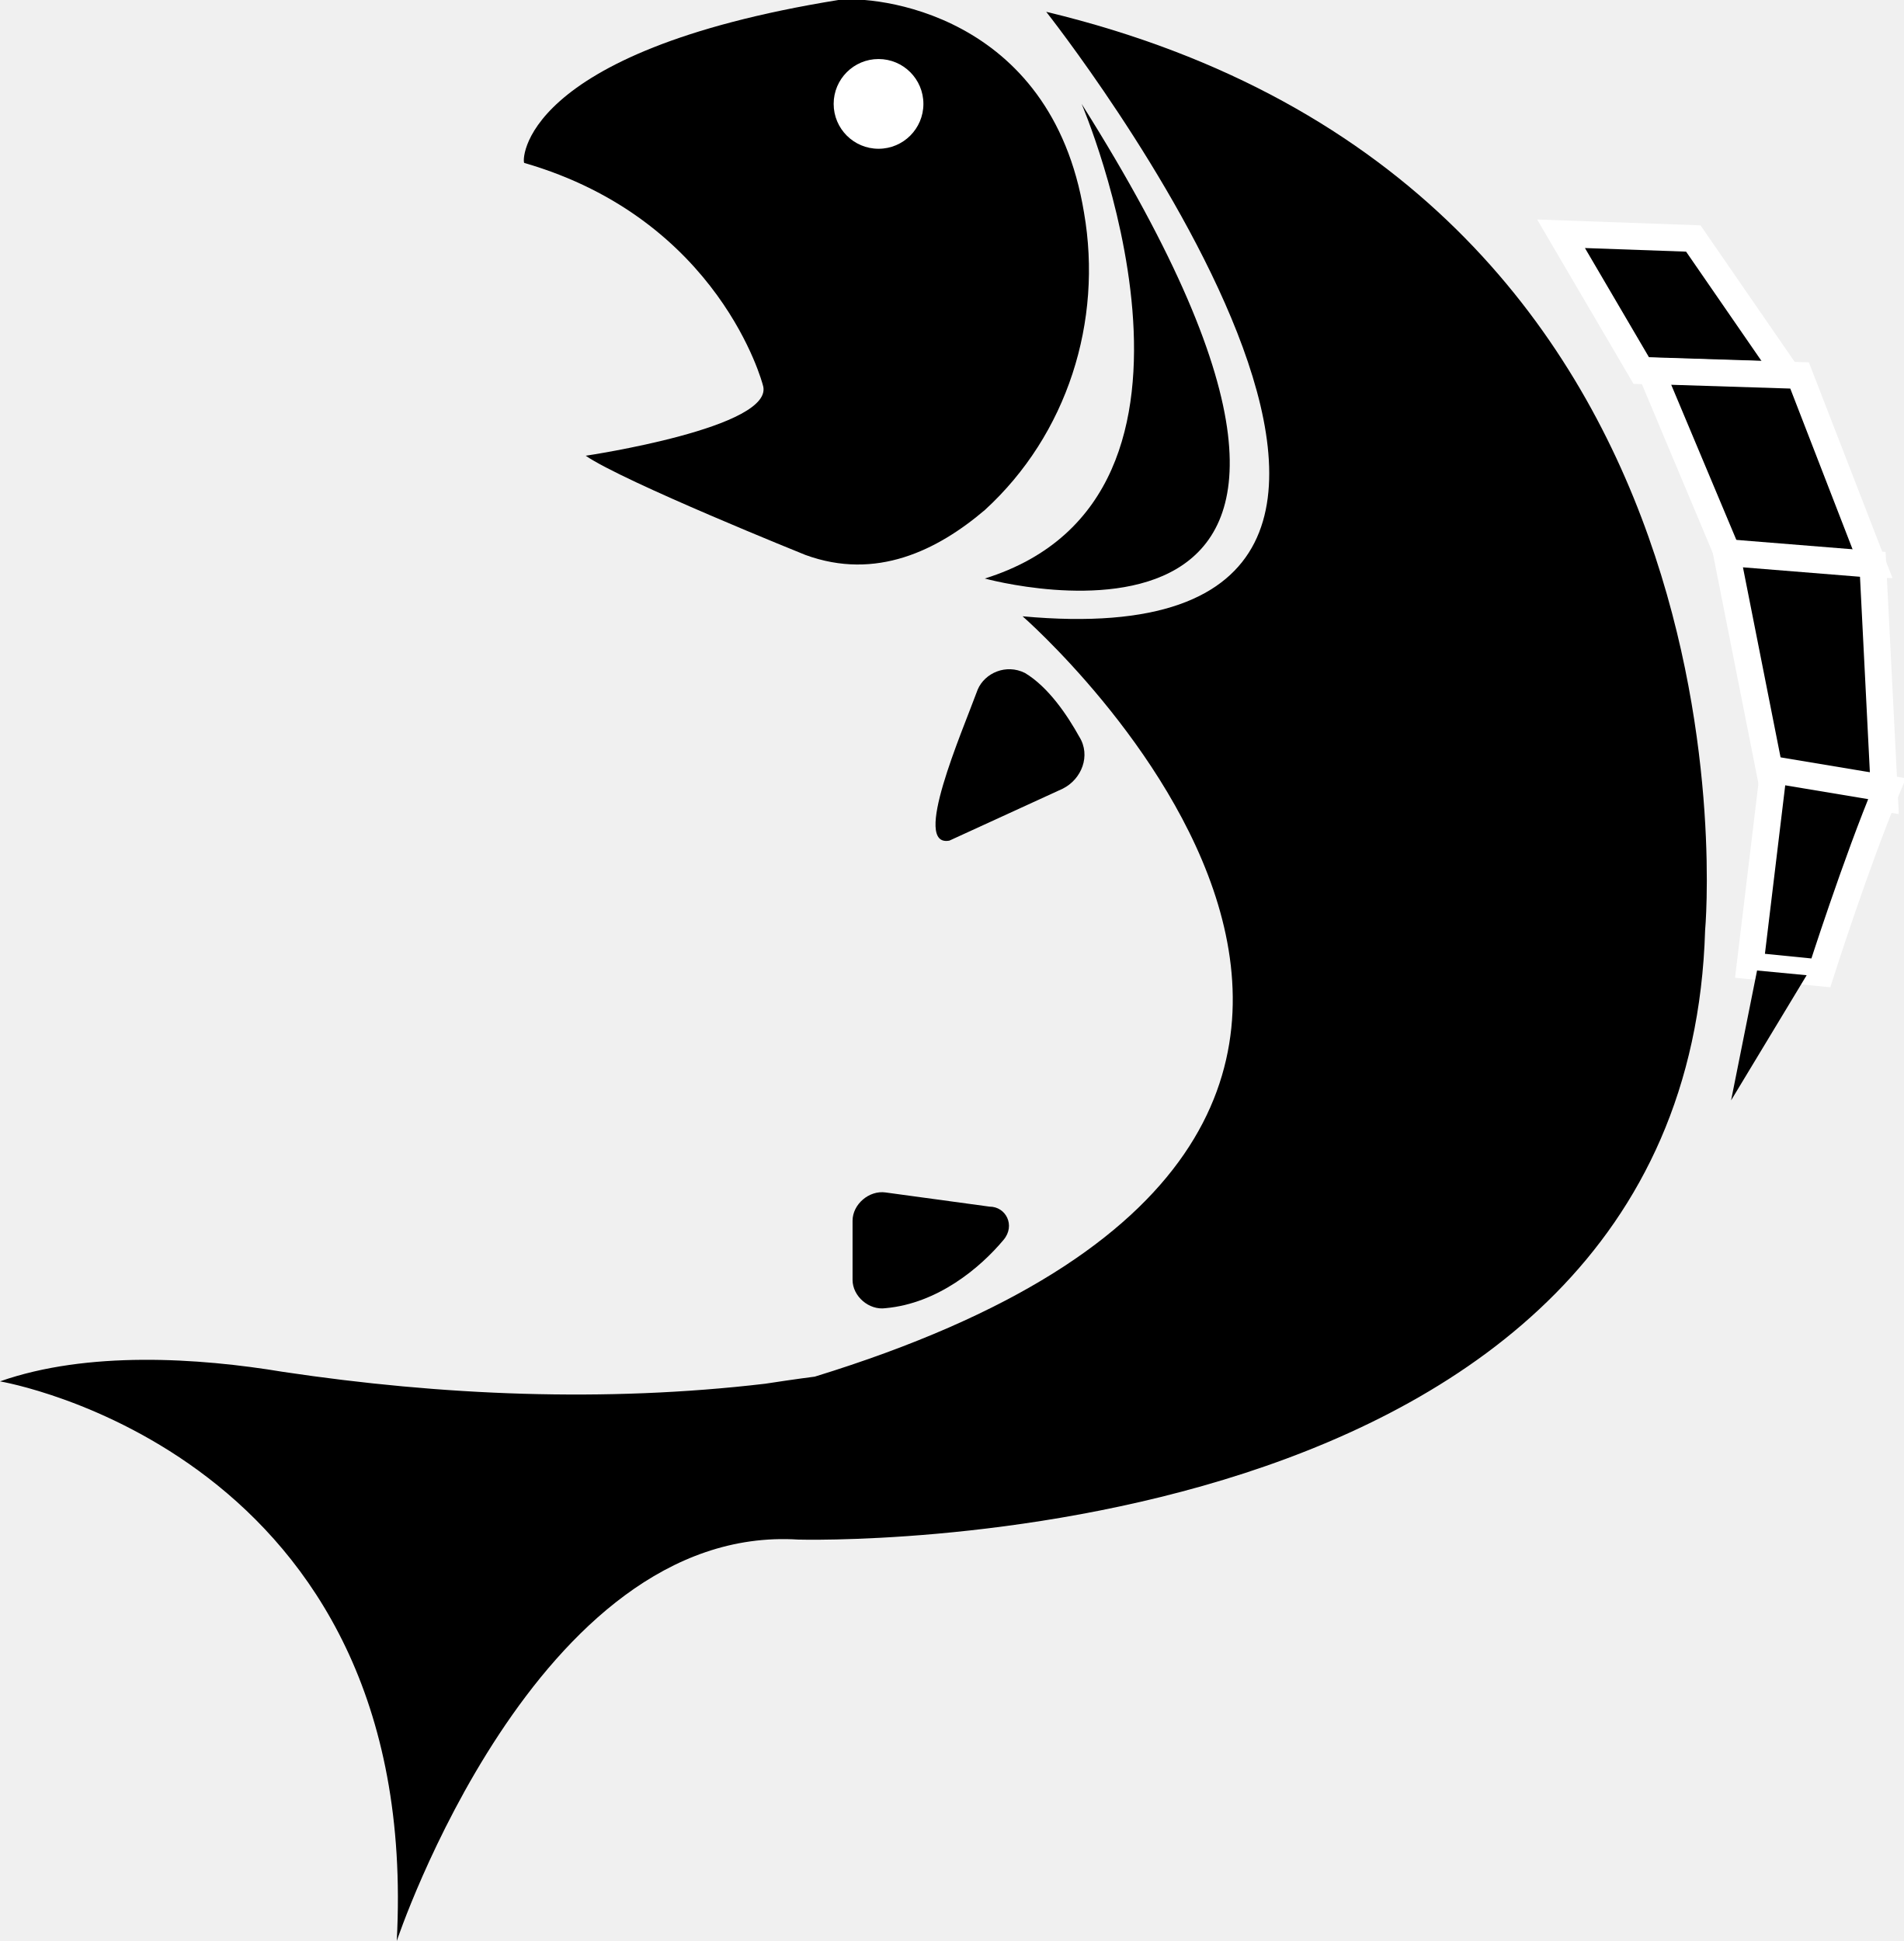
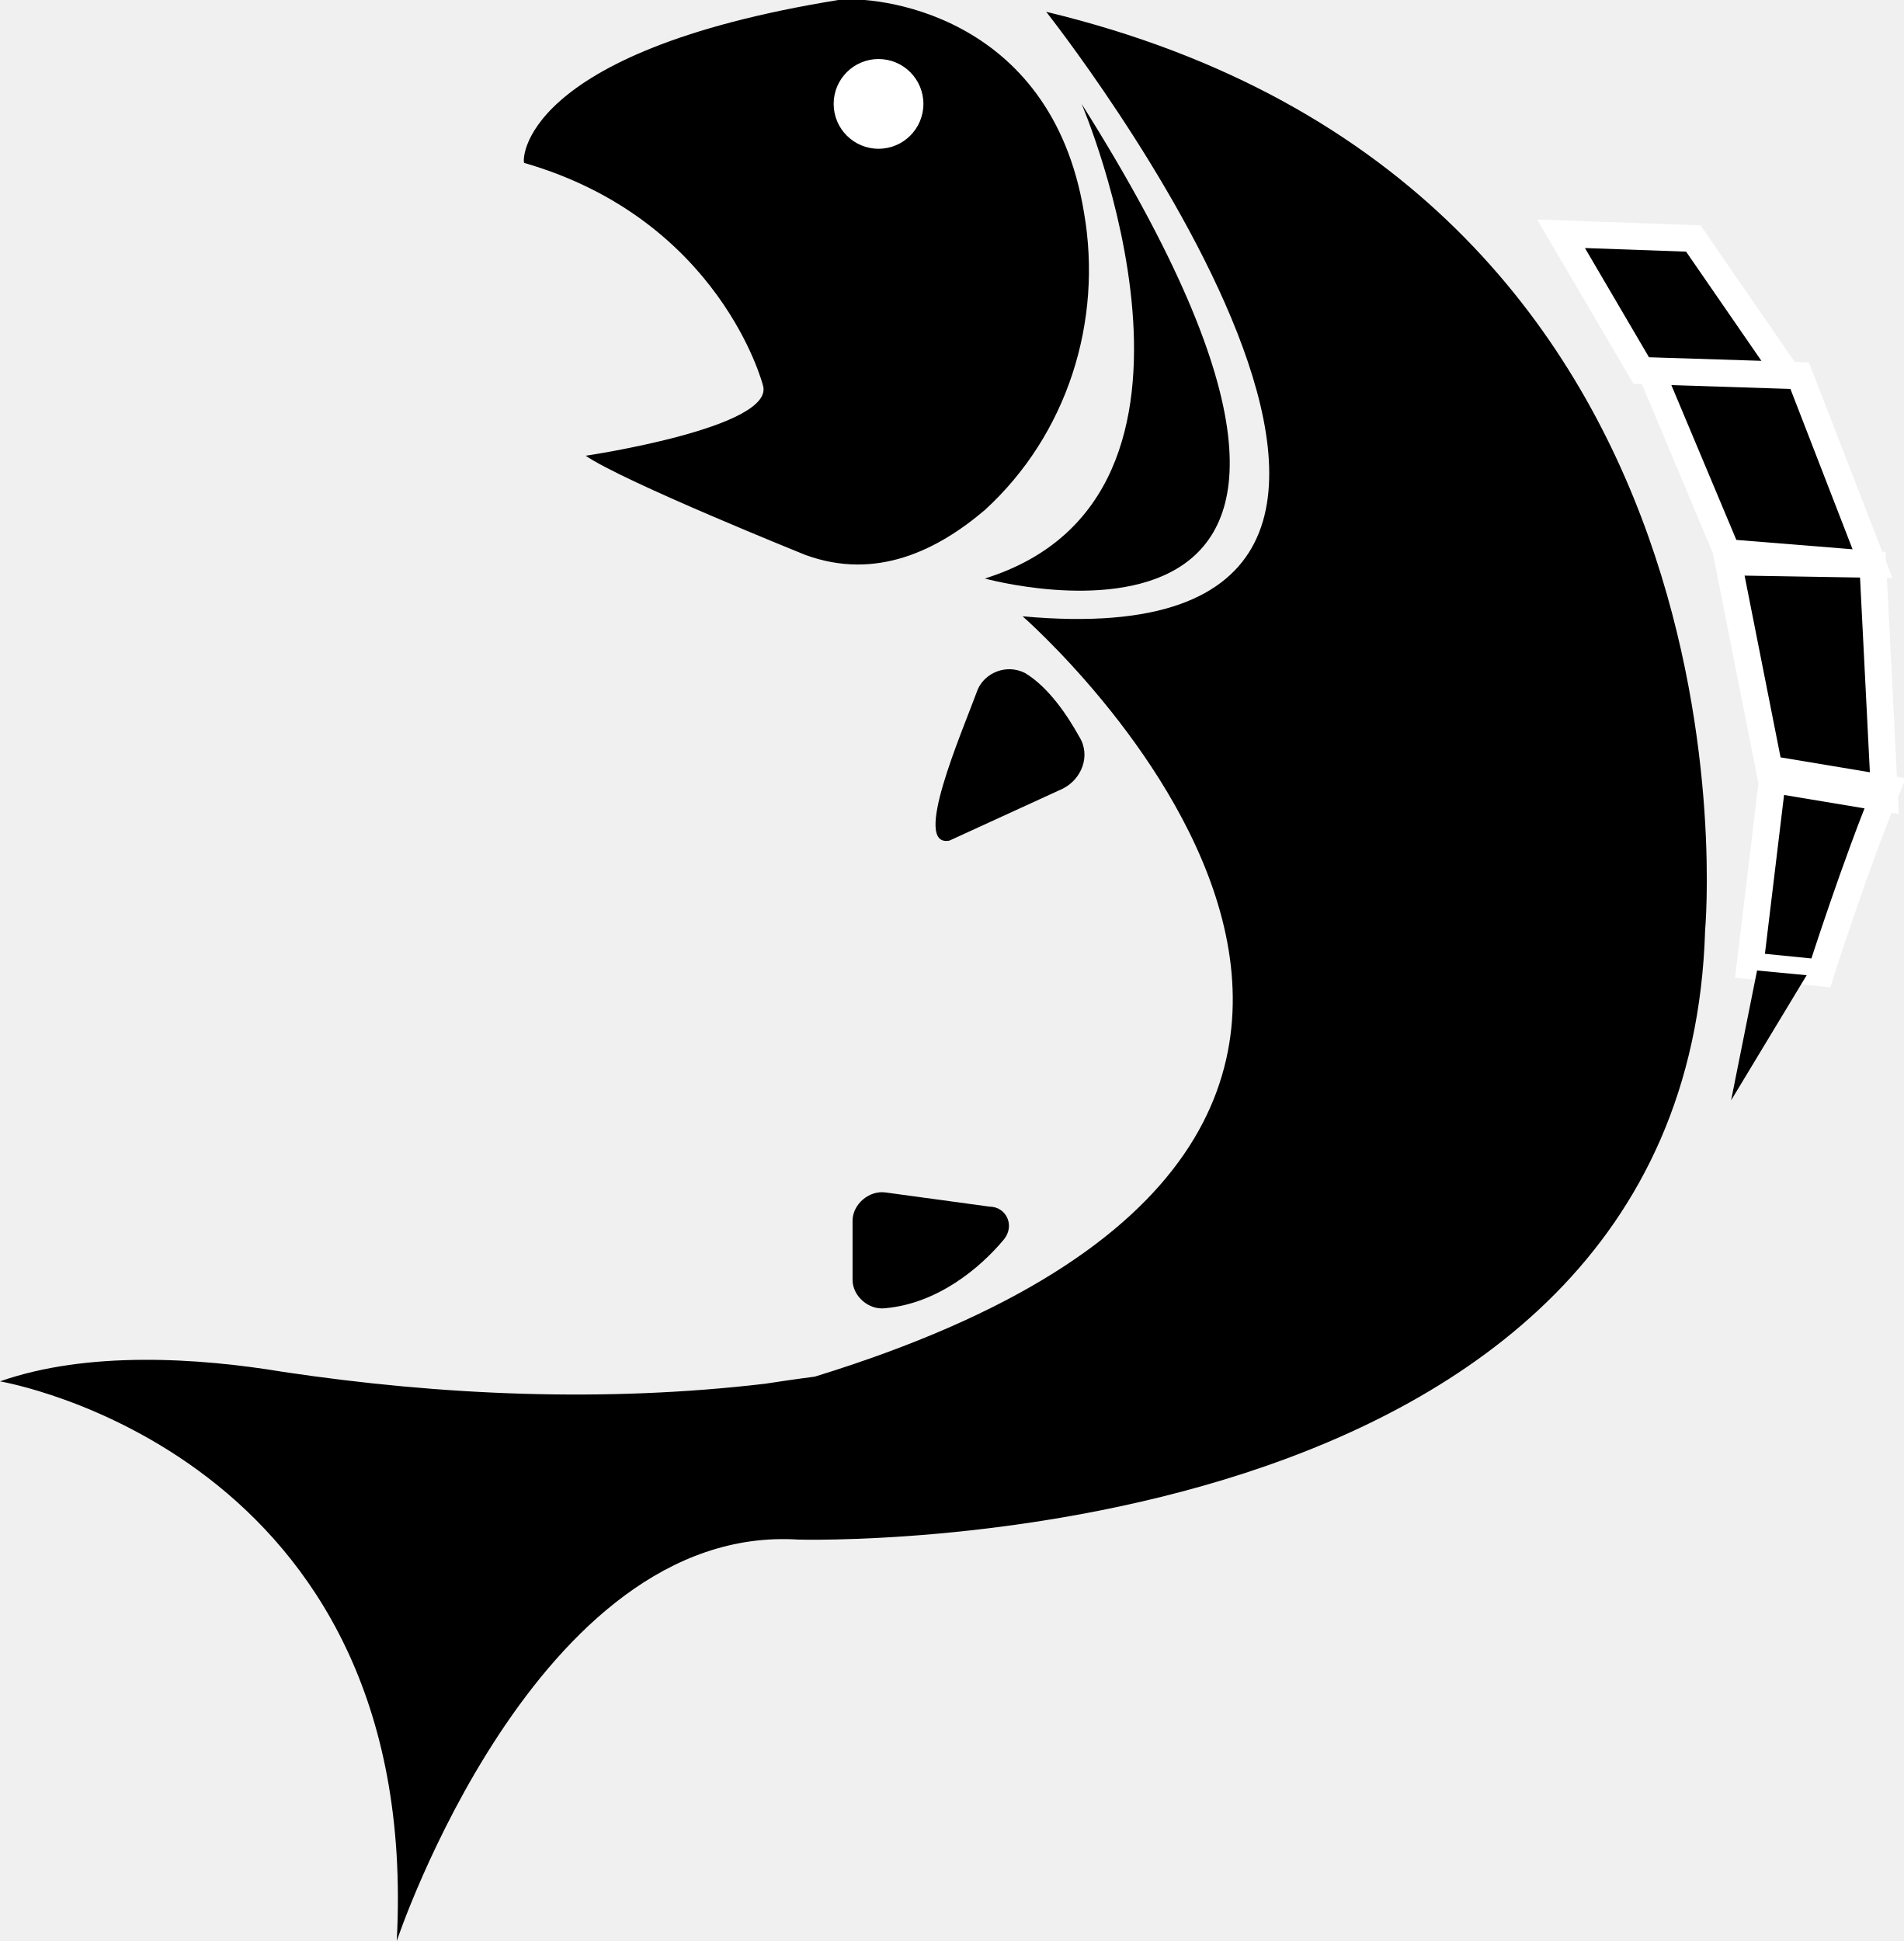
- <svg xmlns="http://www.w3.org/2000/svg" version="1.1" x="0px" y="0px" viewBox="0 0 80.6 82.2" enable-background="new 0 0 80.6 82.2" xml:space="preserve">
-   <g id="Layer_1">
- </g>
-   <g id="Layer_2">
-     <g>
-       <path d="M16.8,82.2c0,0,5.9-17.7,17-17c0,0,37.6,1.1,38.4-25.8c0,0,2.9-31.5-27.9-38.9c0,0,21.9,27.7-1,25.6c0,0,25,21.8-8.8,32.2    c0,0-0.8,0.1-2.1,0.3c-6.8,0.8-13.7,0.5-20.4-0.5C8.4,57.5,3.7,57.2,0,58.5C0,58.5,17.9,61.5,16.8,82.2z" />
-       <path d="M35.5,0c1.5-0.2,9,0.5,10.4,9c0.8,4.6-0.7,9.4-4.2,12.6c-2,1.7-4.6,3-7.6,1.9c0,0-7.7-3.1-9.3-4.2c0,0,8.1-1.2,7.5-3    c0,0-1.8-7-10.1-9.4C22.1,6.9,21.9,2.2,35.5,0z" />
-       <path d="M45.8,4.4c0,0,7.1,16.6-4.1,20.1C41.7,24.5,62,30.1,45.8,4.4z" />
-       <circle fill="#FFFFFF" cx="37.2" cy="4.4" r="1.9" />
-       <path d="M41.4,29.2c-0.7,1.9-2.8,6.7-1.2,6.4l4.8-2.2c0.8-0.4,1.2-1.4,0.7-2.2c-0.5-0.9-1.3-2.1-2.3-2.7    C42.6,28.1,41.7,28.5,41.4,29.2z" />
-       <path d="M42.5,52.5c-1,1.2-2.8,2.7-5,2.9c-0.7,0.1-1.4-0.5-1.4-1.2l0-2.5c0-0.7,0.7-1.3,1.4-1.2l4.4,0.6    C42.6,51.1,43,51.9,42.5,52.5z" />
-       <g>
-         <polygon stroke="#FFFFFF" stroke-width="1.135" stroke-miterlimit="10" points="66.1,9.9 69.5,15.7 75.7,15.9 71.7,10.1    " />
-         <polygon stroke="#FFFFFF" stroke-width="1.135" stroke-miterlimit="10" points="69.9,15.7 73.3,23.8 79.3,23.9 76.2,15.9    " />
-         <polygon stroke="#FFFFFF" stroke-width="1.135" stroke-miterlimit="10" points="73.1,23.4 75,33 79.8,33.8 79.3,23.9    " />
-         <path stroke="#FFFFFF" stroke-width="1.135" stroke-miterlimit="10" d="M75.1,32.6l-1,8.3l3,0.3c0,0,1.5-4.7,2.8-7.8L75.1,32.6z     " />
-         <polygon points="74.4,41.1 76.5,41.3 73.3,46.6    " />
-         <path fill="#FFFFFF" stroke="#000000" stroke-miterlimit="10" d="M67.4,10.5" />
-       </g>
-     </g>
-   </g>
+ <svg xmlns="http://www.w3.org/2000/svg" viewBox="0 0 80.6 82.2" enable-background="new 0 0 80.6 82.2">
+   <path d="M16.8 82.2s5.9-17.7 17-17c0 0 37.6 1.1 38.4-25.8 0 0 2.9-31.5-27.9-38.9 0 0 21.9 27.7-1 25.6 0 0 25 21.8-8.8 32.2 0 0-.8.1-2.1.3-6.8.8-13.7.5-20.4-.5-3.6-.6-8.3-.9-12 .4 0 0 17.9 3 16.8 23.7zm18.7-82.2c1.5-.2 9 .5 10.4 9 .8 4.6-.7 9.4-4.2 12.6-2 1.7-4.6 3-7.6 1.9 0 0-7.7-3.1-9.3-4.2 0 0 8.1-1.2 7.5-3 0 0-1.8-7-10.1-9.4-.1 0-.3-4.7 13.3-6.9zm10.3 4.4s7.1 16.6-4.1 20.1c0 0 20.3 5.6 4.1-20.1z" />
+   <circle fill="#fff" cx="37.2" cy="4.4" r="1.9" />
+   <path d="M41.4 29.2c-.7 1.9-2.8 6.7-1.2 6.4l4.8-2.2c.8-.4 1.2-1.4.7-2.2-.5-.9-1.3-2.1-2.3-2.7-.8-.4-1.7 0-2 .7zm1.1 23.3c-1 1.2-2.8 2.7-5 2.9-.7.1-1.4-.5-1.4-1.2v-2.5c0-.7.7-1.3 1.4-1.2l4.4.6c.7 0 1.1.8.6 1.4z" />
+   <path stroke="#fff" stroke-width="1.135" stroke-miterlimit="10" d="M66.1 9.9l3.4 5.8 6.2.2-4-5.8zm3.8 5.8l3.4 8.1 6 .1-3.1-8zm3.2 7.7l1.9 9.6 4.8.8-.5-9.9zm2 9.2l-1 8.3 3 .3s1.5-4.7 2.8-7.8l-4.8-.8z" />
+   <path d="M74.4 41.1l2.1.2-3.2 5.3z" />
+   <path fill="#fff" stroke="#000" stroke-miterlimit="10" d="M67.4 10.5" />
</svg>
